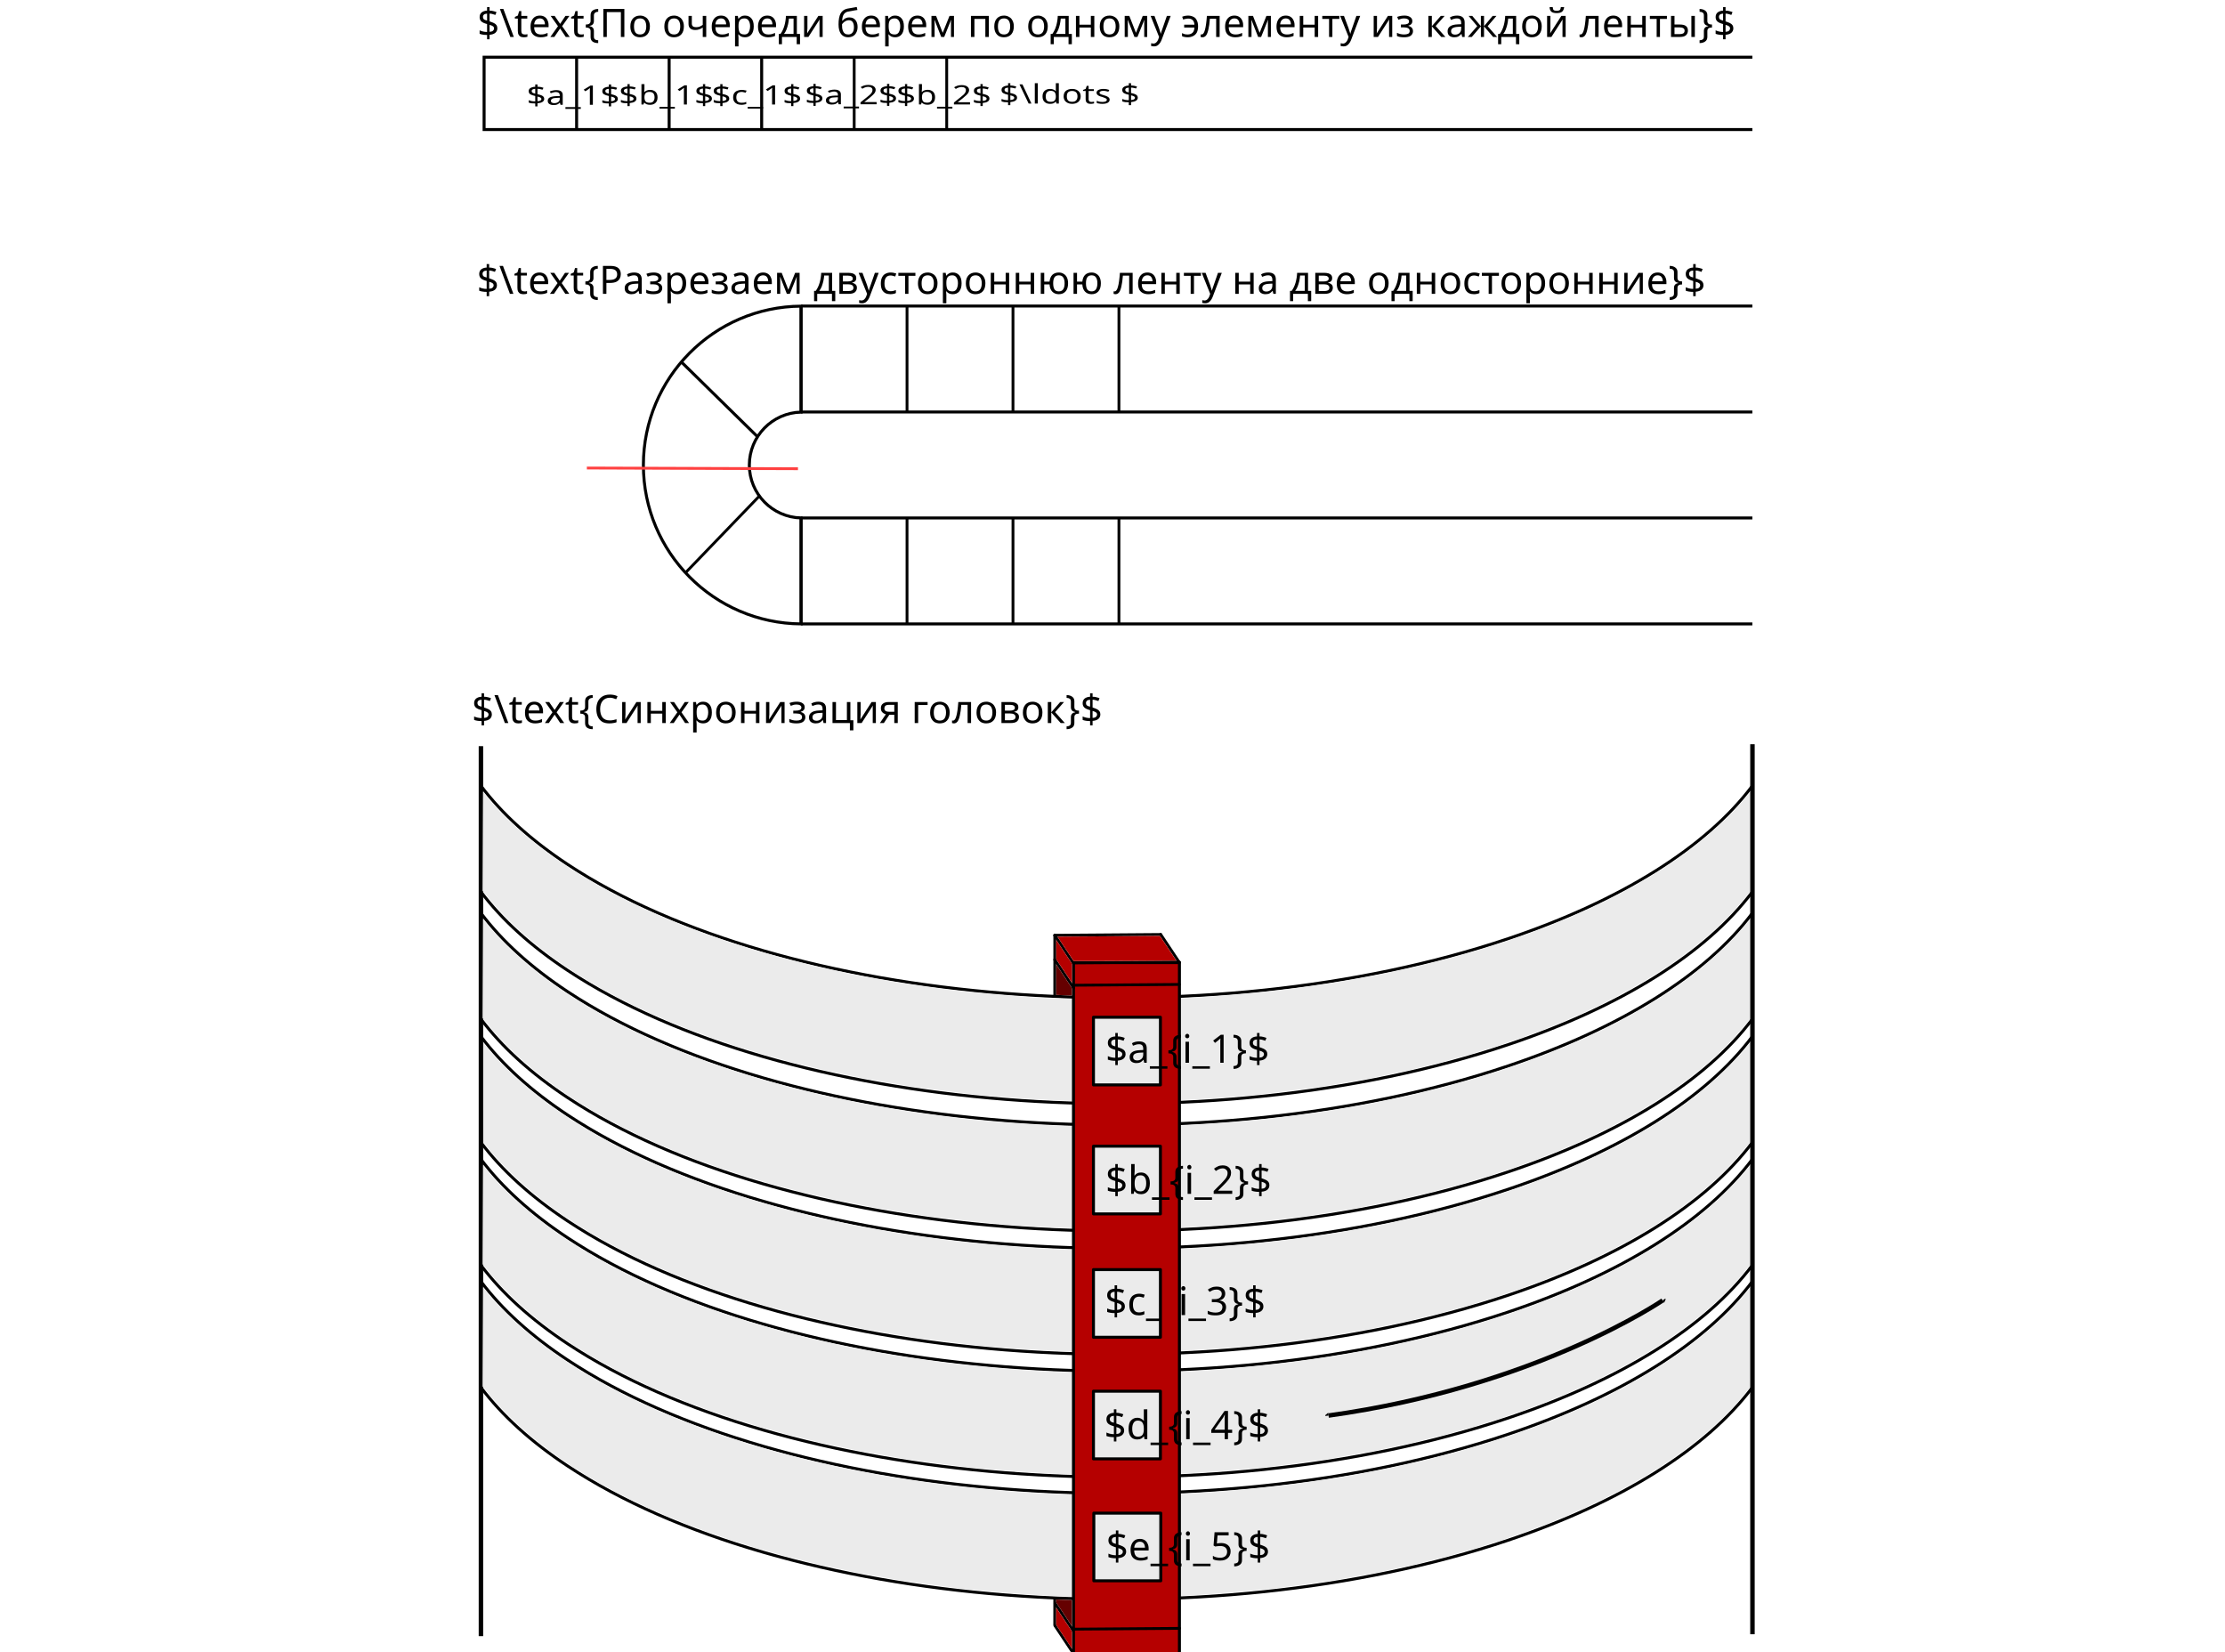
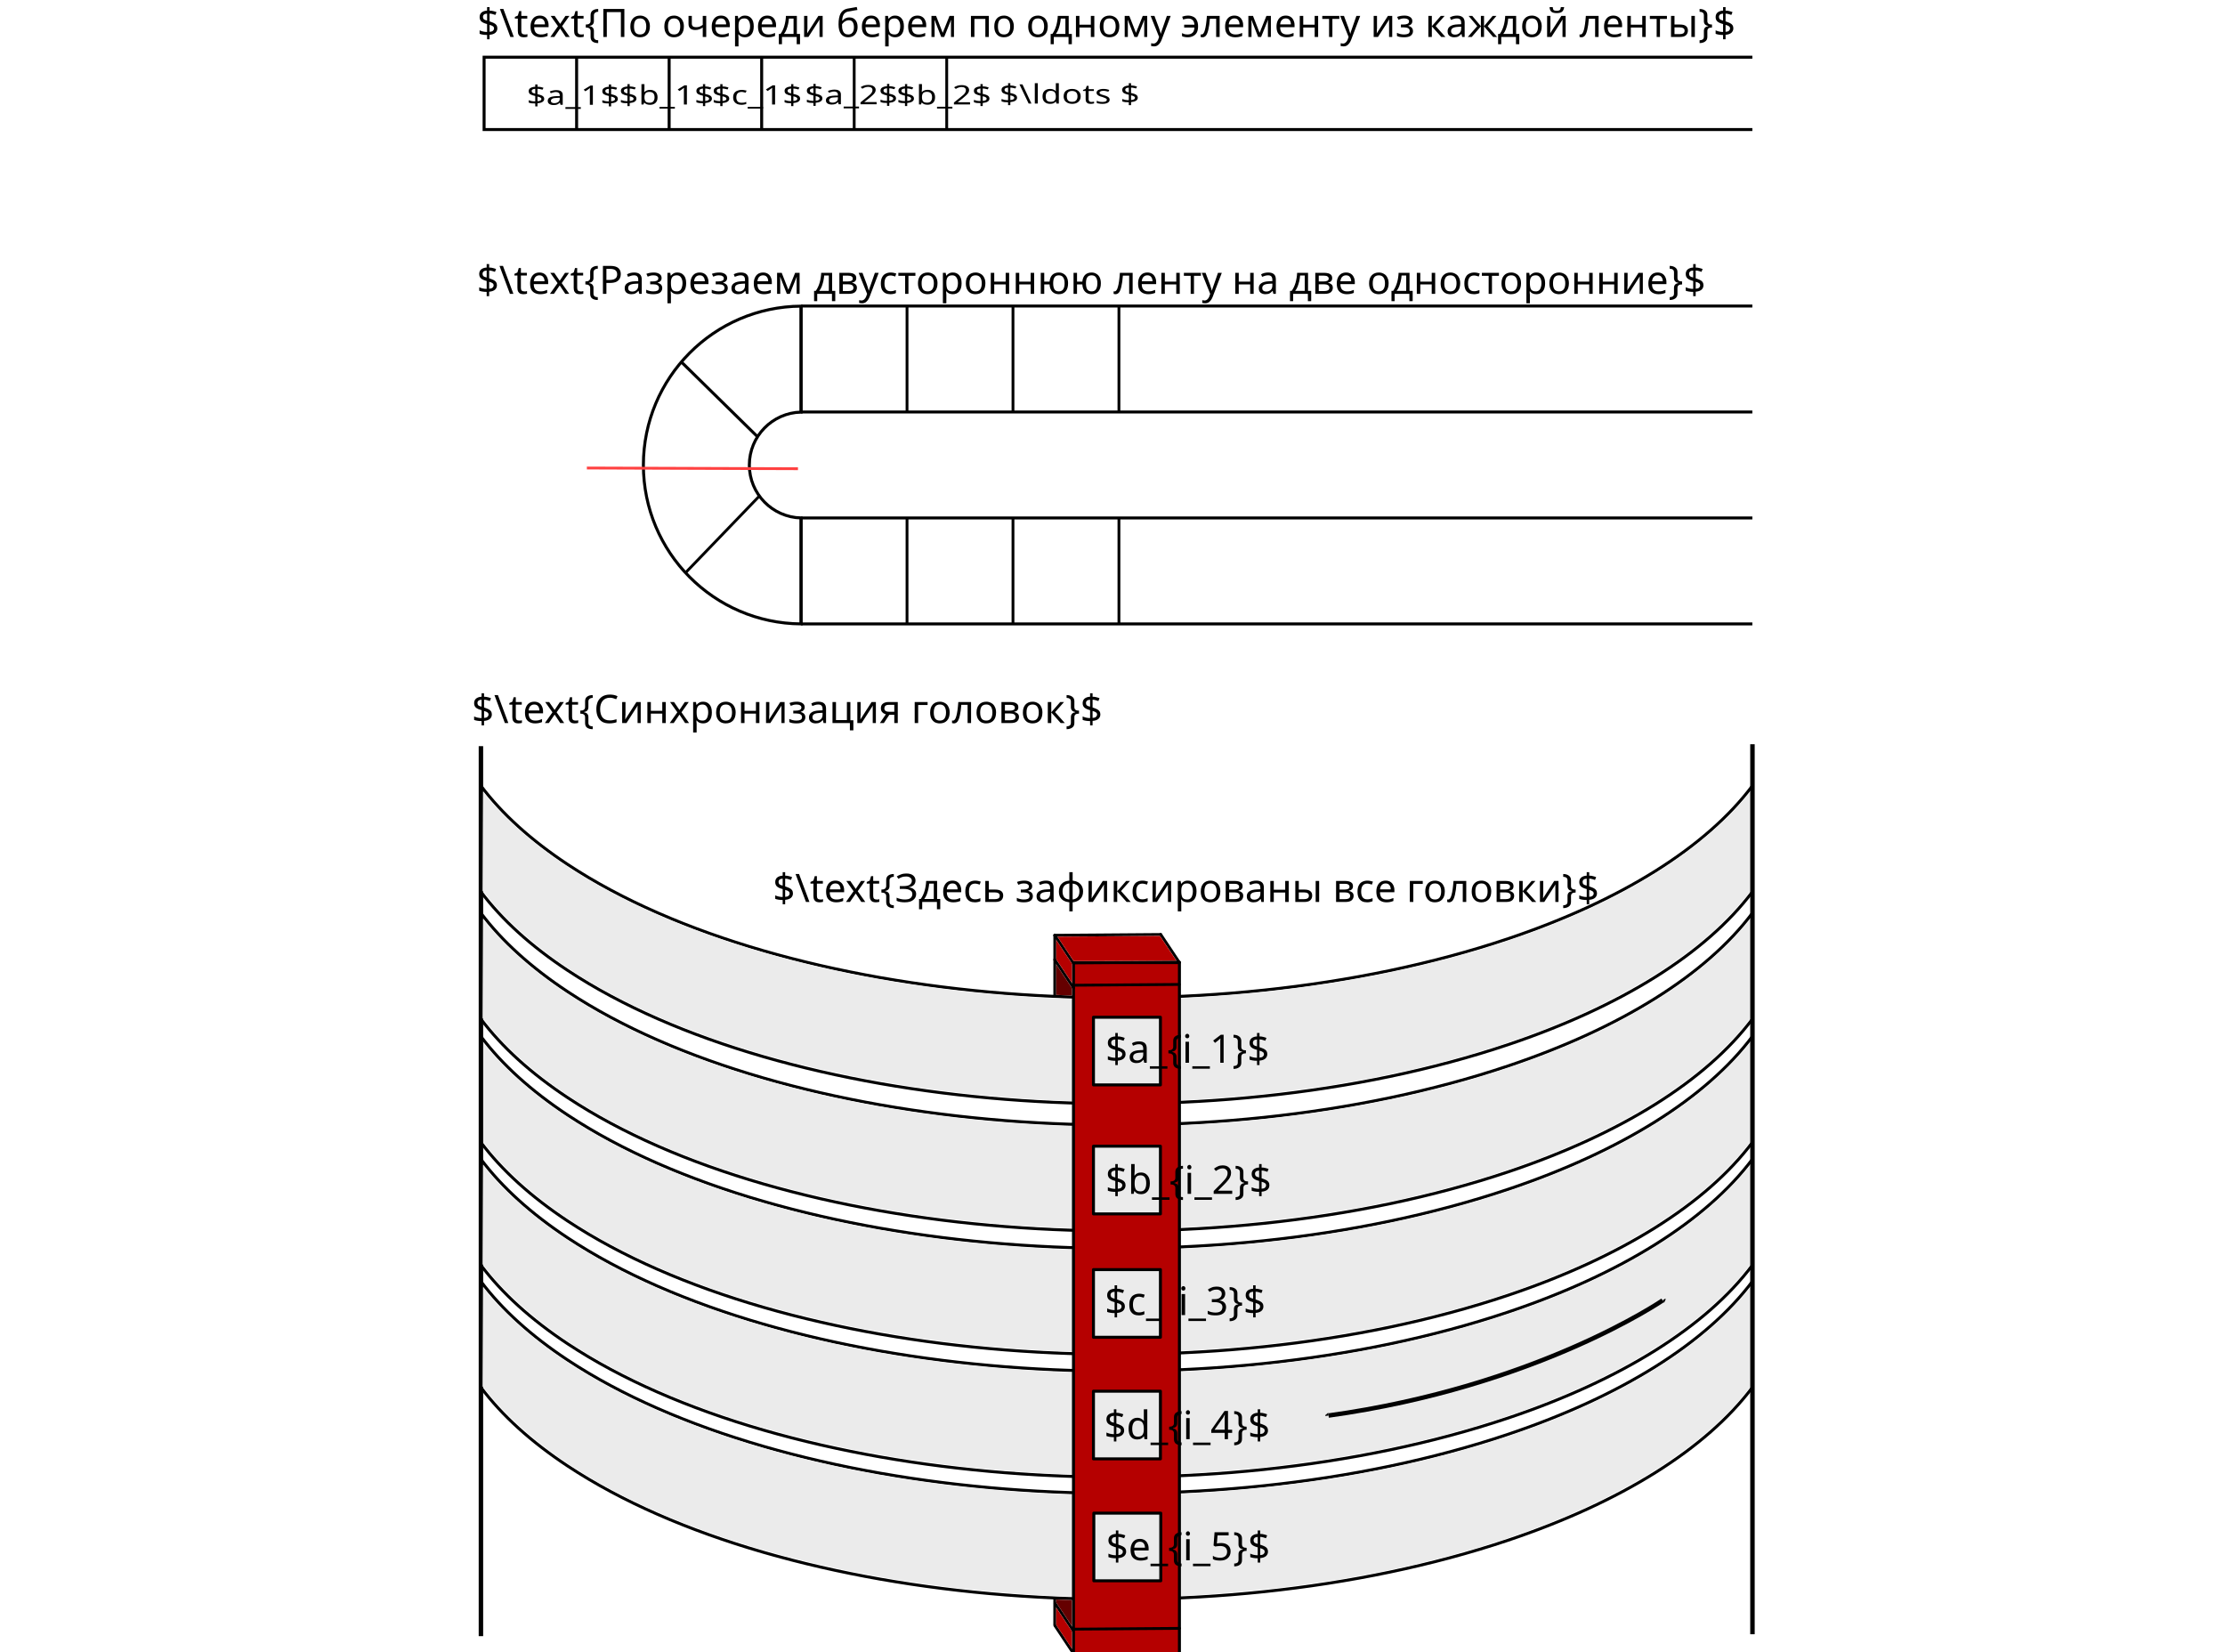
<svg xmlns="http://www.w3.org/2000/svg" width="210mm" height="155.902mm" viewBox="0 0 210 155.902" version="1.1" id="svg8">
  <defs id="defs2">
    <marker markerWidth="0.911" markerHeight="1.69" refX="0" refY="0" orient="auto-start-reverse" id="marker-arrow-1.5923999999999998">
      <g id="g109" transform="scale(1.073399)">
        <path id="path107" style="fill:none;stroke:#000000;stroke-width:0.6;stroke-linecap:round;stroke-linejoin:round;stroke-miterlimit:10;stroke-dasharray:none;stroke-opacity:1" d="M -1.554,2.072 C -1.425,1.295 0,0.13 0.389,0 0,-0.13 -1.425,-1.295 -1.554,-2.072" />
      </g>
    </marker>
    <marker markerWidth="0.911" markerHeight="1.69" refX="0" refY="0" orient="auto-start-reverse" id="marker-arrow-1.5923999999999998-3">
      <g id="g126" transform="scale(1.073399)">
        <path id="path124" style="fill:none;stroke:#000000;stroke-width:0.6;stroke-linecap:round;stroke-linejoin:round;stroke-miterlimit:10;stroke-dasharray:none;stroke-opacity:1" d="M -1.554,2.072 C -1.425,1.295 0,0.13 0.389,0 0,-0.13 -1.425,-1.295 -1.554,-2.072" />
      </g>
    </marker>
    <marker markerWidth="0.911" markerHeight="1.69" refX="0" refY="0" orient="auto-start-reverse" id="marker-arrow-1.5923999999999998-4">
      <g id="g1804" transform="scale(1.073399)">
        <path id="path1802" style="fill:none;stroke:#000000;stroke-width:0.6;stroke-linecap:round;stroke-linejoin:round;stroke-miterlimit:10;stroke-dasharray:none;stroke-opacity:1" d="M -1.554,2.072 C -1.425,1.295 0,0.13 0.389,0 0,-0.13 -1.425,-1.295 -1.554,-2.072" />
      </g>
    </marker>
  </defs>
  <g id="layer1" transform="translate(-109.6299,-91.2942)">
    <g transform="translate(35.02076,-107.892)" id="g1408-5">
      <g id="g1355-9">
        <path style="opacity:1;fill:none;fill-opacity:1;stroke:#000000;stroke-width:0.281;stroke-dasharray:none;stroke-opacity:1;marker-start:none;marker-end:none" d="m 120,296.999 a 63.643,30 0 0 0 8.19,7.419 63.643,30 0 0 0 88.77,7 A 63.643,30 0 0 0 240,297" id="path1242-22" />
        <path style="opacity:1;fill:none;fill-opacity:1;stroke:#000000;stroke-width:0.281;stroke-dasharray:none;stroke-opacity:1;marker-start:none;marker-end:none" d="m 120,306.999 a 63.643,30 0 0 0 8.19,7.419 63.643,30 0 0 0 88.77,7 A 63.643,30 0 0 0 240,307" id="path1242-5-8" />
      </g>
      <path id="path1402-9" d="m 174.865,326.721 c -20.208,-0.866 -38.077,-5.967 -48.547,-13.86 -2.08,-1.568 -4.194,-3.542 -5.466,-5.105 l -0.698,-0.857 0.024,-4.669 0.024,-4.669 0.47,0.586 c 1.164,1.45 3.417,3.528 5.503,5.075 13.372,9.916 37.981,15.297 62.512,13.669 17.358,-1.152 32.687,-5.488 42.992,-12.162 2.874,-1.862 5.864,-4.437 7.646,-6.587 l 0.491,-0.593 v 4.705 4.705 l -0.722,0.874 c -4.508,5.456 -12.782,10.364 -23.101,13.702 -8.608,2.784 -18.069,4.451 -28.905,5.094 -2.272,0.135 -9.89,0.192 -12.225,0.092 z" style="opacity:1;fill:#ebebeb;fill-opacity:1;stroke:none;stroke-width:0.281;stroke-dasharray:none;stroke-opacity:1;marker-start:none;marker-end:none" />
      <text id="text1915" xml:space="preserve" style="font-size:3.704px;font-family:'Iosevka Term';-inkscape-font-specification:'Iosevka Term, Normal';fill:#000000;fill-opacity:1;stroke:none;stroke-width:0.265" x="178.87" y="323.293">
        <tspan id="tspan1913" x="178.87" y="323.293" style="stroke-width:0.265">$c_{i_3}$</tspan>
+       </text>
+       <text id="text948" xml:space="preserve" style="font-size:3.704px;font-family:'Iosevka Term';-inkscape-font-specification:'Iosevka Term, Normal';fill:#000000;fill-opacity:1;stroke:none;stroke-width:0.265" x="147.543" y="284.309">
+         <tspan id="tspan946" x="147.543" y="284.309" style="stroke-width:0.265">$\text{Здесь зафиксированы все головки}$</tspan>
      </text>
    </g>
    <path style="fill:none;fill-opacity:1;stroke:#000000;stroke-width:0.281;stroke-linecap:butt;stroke-linejoin:miter;stroke-dasharray:none;stroke-opacity:1;marker-start:none;marker-end:none" d="M 275.021,103.52 H 155.32 v -6.828 h 119.701" id="path8" />
    <path style="fill:none;fill-opacity:1;stroke:#000000;stroke-width:0.281;stroke-linecap:butt;stroke-linejoin:miter;stroke-dasharray:none;stroke-opacity:1;marker-start:none;marker-end:none" d="m 164.052,96.693 v 6.828" id="path18" />
    <path style="fill:none;fill-opacity:1;stroke:#000000;stroke-width:0.281;stroke-linecap:butt;stroke-linejoin:miter;stroke-dasharray:none;stroke-opacity:1;marker-start:none;marker-end:none" d="m 172.785,96.693 v 6.828" id="path28" />
    <path style="fill:none;fill-opacity:1;stroke:#000000;stroke-width:0.281;stroke-linecap:butt;stroke-linejoin:miter;stroke-dasharray:none;stroke-opacity:1;marker-start:none;marker-end:none" d="m 181.517,96.693 v 6.828" id="path38" />
    <path style="fill:none;stroke:#000000;stroke-width:0.265px;stroke-linecap:butt;stroke-linejoin:miter;stroke-opacity:1" d="m 190.25,96.693 v 6.828" id="path48" />
    <path style="fill:none;stroke:#000000;stroke-width:0.265px;stroke-linecap:butt;stroke-linejoin:miter;stroke-opacity:1" d="m 198.983,96.693 v 6.828" id="path50" />
    <text id="text54" xml:space="preserve" style="font-size:2.86px;font-family:'Iosevka Term';-inkscape-font-specification:'Iosevka Term, Normal';fill:#000000;fill-opacity:1;stroke:none;stroke-width:0.265" y="114.427" x="140.885" transform="scale(1.130939,0.8842211)">
      <tspan id="tspan52" x="140.885" y="114.427" style="stroke-width:0.265">$a_1$</tspan>
    </text>
    <text id="text68" xml:space="preserve" style="font-size:2.86px;font-family:'Iosevka Term';-inkscape-font-specification:'Iosevka Term, Normal';fill:#000000;fill-opacity:1;stroke:none;stroke-width:0.265" y="114.401" x="148.581" transform="scale(1.130939,0.8842211)">
      <tspan id="tspan66" x="148.581" y="114.401" style="stroke-width:0.265">$b_1$</tspan>
    </text>
    <text id="text82" xml:space="preserve" style="font-size:2.86px;font-family:'Iosevka Term';-inkscape-font-specification:'Iosevka Term, Normal';fill:#000000;fill-opacity:1;stroke:none;stroke-width:0.265" y="114.401" x="156.328" transform="scale(1.130939,0.8842211)">
      <tspan id="tspan80" x="156.328" y="114.401" style="stroke-width:0.265">$c_1$</tspan>
    </text>
    <text id="text96" xml:space="preserve" style="font-size:2.86px;font-family:'Iosevka Term';-inkscape-font-specification:'Iosevka Term, Normal';fill:#000000;fill-opacity:1;stroke:none;stroke-width:0.265" y="114.374" x="164.103" transform="scale(1.130939,0.8842211)">
      <tspan id="tspan94" x="164.103" y="114.374" style="stroke-width:0.265">$a_2$</tspan>
    </text>
    <text id="text110" xml:space="preserve" style="font-size:2.86px;font-family:'Iosevka Term';-inkscape-font-specification:'Iosevka Term, Normal';fill:#000000;fill-opacity:1;stroke:none;stroke-width:0.265" y="114.392" x="171.743" transform="scale(1.130939,0.8842211)">
      <tspan id="tspan108" x="171.743" y="114.392" style="stroke-width:0.265">$b_2$</tspan>
    </text>
    <text id="text124" xml:space="preserve" style="font-size:2.86px;font-family:'Iosevka Term';-inkscape-font-specification:'Iosevka Term, Normal';fill:#000000;fill-opacity:1;stroke:none;stroke-width:0.265" y="114.3" x="180.346" transform="scale(1.130939,0.8842211)">
      <tspan id="tspan122" x="180.346" y="114.3" style="stroke-width:0.265">$\ldots $</tspan>
    </text>
    <g id="g1155" transform="matrix(0.8978329,0,0,1,23.43298,-96.87918)" style="stroke-width:1.055">
      <path id="path138" d="m 180.217,217.054 h 100" style="fill:none;stroke:#000000;stroke-width:0.279px;stroke-linecap:butt;stroke-linejoin:miter;stroke-opacity:1" />
      <path id="path140" d="m 180.217,227.054 h 100" style="fill:none;stroke:#000000;stroke-width:0.279px;stroke-linecap:butt;stroke-linejoin:miter;stroke-opacity:1" />
      <path id="path142" d="m 180.217,237.054 h 100" style="fill:none;stroke:#000000;stroke-width:0.279px;stroke-linecap:butt;stroke-linejoin:miter;stroke-opacity:1" />
      <path id="path144" d="m 180.217,247.054 h 100" style="fill:none;stroke:#000000;stroke-width:0.279px;stroke-linecap:butt;stroke-linejoin:miter;stroke-opacity:1" />
    </g>
    <path style="fill:none;stroke:#000000;stroke-width:0.265px;stroke-linecap:butt;stroke-linejoin:miter;stroke-opacity:1" d="m 185.237,120.175 v 10" id="path170" />
    <path style="fill:none;stroke:#000000;stroke-width:0.265px;stroke-linecap:butt;stroke-linejoin:miter;stroke-opacity:1" d="m 185.237,140.175 v 10" id="path174" />
    <path style="fill:none;stroke:#000000;stroke-width:0.265px;stroke-linecap:butt;stroke-linejoin:miter;stroke-opacity:1" d="m 195.237,120.175 v 10" id="path192" />
    <path style="fill:none;stroke:#000000;stroke-width:0.265px;stroke-linecap:butt;stroke-linejoin:miter;stroke-opacity:1" d="m 195.237,140.175 v 10" id="path194" />
    <path style="opacity:1;fill:none;fill-opacity:1;stroke:#000000;stroke-width:0.281;stroke-dasharray:none;stroke-opacity:1;marker-start:none;marker-end:none" d="m 185.237,120.185 a 15,15 0 0 0 -14.883,14.996 15,15 0 0 0 14.883,14.994 v -10 a 5,5 0 0 1 -4.883,-4.994 5,5 0 0 1 4.883,-4.996 z" id="path889" />
    <path style="fill:none;fill-opacity:1;stroke:#000000;stroke-width:0.281;stroke-linecap:butt;stroke-linejoin:miter;stroke-dasharray:none;stroke-opacity:1;marker-start:none;marker-end:none" d="m 181.085,132.469 -7.184,-7.051" id="path921" />
    <path style="fill:none;stroke:#000000;stroke-width:0.265px;stroke-linecap:butt;stroke-linejoin:miter;stroke-opacity:1" d="m 181.285,138.123 -6.918,7.184" id="path931" />
    <path style="fill:none;stroke:#ff4141;stroke-width:0.265px;stroke-linecap:butt;stroke-linejoin:miter;stroke-opacity:1" d="m 165.02,135.462 19.924,0.067" id="path933" />
    <text id="text937" xml:space="preserve" style="font-size:3.704px;font-family:'Iosevka Term';-inkscape-font-specification:'Iosevka Term, Normal';fill:#000000;fill-opacity:1;stroke:none;stroke-width:0.265" x="154.664" y="94.782">
      <tspan id="tspan935" x="154.664" y="94.782" style="stroke-width:0.265">$\text{По очереди берем по одному элементу из каждой ленты}$</tspan>
    </text>
    <path style="fill:none;stroke:#000000;stroke-width:0.265px;stroke-linecap:butt;stroke-linejoin:miter;stroke-opacity:1" d="m 205.237,120.121 v 10" id="path949" />
    <path style="fill:none;stroke:#000000;stroke-width:0.265px;stroke-linecap:butt;stroke-linejoin:miter;stroke-opacity:1" d="m 205.237,140.121 v 10" id="path951" />
    <path style="fill:none;stroke:#000000;stroke-width:0.265px;stroke-linecap:butt;stroke-linejoin:miter;stroke-opacity:1" d="m 215.237,150.121 v -10" id="path953" />
    <path style="fill:none;stroke:#000000;stroke-width:0.265px;stroke-linecap:butt;stroke-linejoin:miter;stroke-opacity:1" d="m 215.237,120.121 v 10" id="path955" />
    <text id="text1114" xml:space="preserve" style="font-size:3.704px;font-family:'Iosevka Term';-inkscape-font-specification:'Iosevka Term, Normal';fill:#000000;fill-opacity:1;stroke:none;stroke-width:0.265" x="154.625" y="119.027">
      <tspan id="tspan1112" x="154.625" y="119.027" style="stroke-width:0.265">$\text{Разрезаем двустороннюю ленту на две односторонние}$</tspan>
    </text>
    <path style="fill:none;fill-opacity:1;stroke:#000000;stroke-width:0.421;stroke-linecap:butt;stroke-linejoin:miter;stroke-dasharray:none;stroke-opacity:1;marker-start:none;marker-end:none" d="m 155.021,161.711 v 83.991" id="path1398" />
    <g id="g1408" transform="translate(35.02076,-131.542)">
      <g id="g1355">
        <path style="opacity:1;fill:none;fill-opacity:1;stroke:#000000;stroke-width:0.281;stroke-dasharray:none;stroke-opacity:1;marker-start:none;marker-end:none" d="m 120,296.999 a 63.643,30 0 0 0 8.19,7.419 63.643,30 0 0 0 88.77,7 A 63.643,30 0 0 0 240,297" id="path1242" />
        <path style="opacity:1;fill:none;fill-opacity:1;stroke:#000000;stroke-width:0.281;stroke-dasharray:none;stroke-opacity:1;marker-start:none;marker-end:none" d="m 120,306.999 a 63.643,30 0 0 0 8.19,7.419 63.643,30 0 0 0 88.77,7 A 63.643,30 0 0 0 240,307" id="path1242-5" />
      </g>
      <path id="path1402" d="m 174.865,326.721 c -20.208,-0.866 -38.077,-5.967 -48.547,-13.86 -2.08,-1.568 -4.194,-3.542 -5.466,-5.105 l -0.698,-0.857 0.024,-4.669 0.024,-4.669 0.47,0.586 c 1.164,1.45 3.417,3.528 5.503,5.075 13.372,9.916 37.981,15.297 62.512,13.669 17.358,-1.152 32.687,-5.488 42.992,-12.162 2.874,-1.862 5.864,-4.437 7.646,-6.587 l 0.491,-0.593 v 4.705 4.705 l -0.722,0.874 c -4.508,5.456 -12.782,10.364 -23.101,13.702 -8.608,2.784 -18.069,4.451 -28.905,5.094 -2.272,0.135 -9.89,0.192 -12.225,0.092 z" style="opacity:1;fill:#ebebeb;fill-opacity:1;stroke:none;stroke-width:0.281;stroke-dasharray:none;stroke-opacity:1;marker-start:none;marker-end:none" />
    </g>
    <g transform="translate(35.02076,-119.5336)" id="g1408-2">
      <g id="g1355-0">
        <path style="opacity:1;fill:none;fill-opacity:1;stroke:#000000;stroke-width:0.281;stroke-dasharray:none;stroke-opacity:1;marker-start:none;marker-end:none" d="m 120,296.999 a 63.643,30 0 0 0 8.19,7.419 63.643,30 0 0 0 88.77,7 A 63.643,30 0 0 0 240,297" id="path1242-2" />
        <path style="opacity:1;fill:none;fill-opacity:1;stroke:#000000;stroke-width:0.281;stroke-dasharray:none;stroke-opacity:1;marker-start:none;marker-end:none" d="m 120,306.999 a 63.643,30 0 0 0 8.19,7.419 63.643,30 0 0 0 88.77,7 A 63.643,30 0 0 0 240,307" id="path1242-5-3" />
      </g>
      <path id="path1402-7" d="m 174.865,326.721 c -20.208,-0.866 -38.077,-5.967 -48.547,-13.86 -2.08,-1.568 -4.194,-3.542 -5.466,-5.105 l -0.698,-0.857 0.024,-4.669 0.024,-4.669 0.47,0.586 c 1.164,1.45 3.417,3.528 5.503,5.075 13.372,9.916 37.981,15.297 62.512,13.669 17.358,-1.152 32.687,-5.488 42.992,-12.162 2.874,-1.862 5.864,-4.437 7.646,-6.587 l 0.491,-0.593 v 4.705 4.705 l -0.722,0.874 c -4.508,5.456 -12.782,10.364 -23.101,13.702 -8.608,2.784 -18.069,4.451 -28.905,5.094 -2.272,0.135 -9.89,0.192 -12.225,0.092 z" style="opacity:1;fill:#ebebeb;fill-opacity:1;stroke:none;stroke-width:0.281;stroke-dasharray:none;stroke-opacity:1;marker-start:none;marker-end:none" />
    </g>
    <g transform="translate(35.02076,-96.30442)" id="g1408-7">
      <g id="g1355-3">
        <path style="opacity:1;fill:none;fill-opacity:1;stroke:#000000;stroke-width:0.281;stroke-dasharray:none;stroke-opacity:1;marker-start:none;marker-end:none" d="m 120,296.999 a 63.643,30 0 0 0 8.19,7.419 63.643,30 0 0 0 88.77,7 A 63.643,30 0 0 0 240,297" id="path1242-6" />
        <path style="opacity:1;fill:none;fill-opacity:1;stroke:#000000;stroke-width:0.281;stroke-dasharray:none;stroke-opacity:1;marker-start:none;marker-end:none" d="m 120,306.999 a 63.643,30 0 0 0 8.19,7.419 63.643,30 0 0 0 88.77,7 A 63.643,30 0 0 0 240,307" id="path1242-5-1" />
      </g>
      <path id="path1402-2" d="m 174.865,326.721 c -20.208,-0.866 -38.077,-5.967 -48.547,-13.86 -2.08,-1.568 -4.194,-3.542 -5.466,-5.105 l -0.698,-0.857 0.024,-4.669 0.024,-4.669 0.47,0.586 c 1.164,1.45 3.417,3.528 5.503,5.075 13.372,9.916 37.981,15.297 62.512,13.669 17.358,-1.152 32.687,-5.488 42.992,-12.162 2.874,-1.862 5.864,-4.437 7.646,-6.587 l 0.491,-0.593 v 4.705 4.705 l -0.722,0.874 c -4.508,5.456 -12.782,10.364 -23.101,13.702 -8.608,2.784 -18.069,4.451 -28.905,5.094 -2.272,0.135 -9.89,0.192 -12.225,0.092 z" style="opacity:1;fill:#ebebeb;fill-opacity:1;stroke:none;stroke-width:0.281;stroke-dasharray:none;stroke-opacity:1;marker-start:none;marker-end:none" />
    </g>
    <g transform="translate(35.02076,-84.7711)" id="g1408-9">
      <g id="g1355-31">
        <path style="opacity:1;fill:none;fill-opacity:1;stroke:#000000;stroke-width:0.281;stroke-dasharray:none;stroke-opacity:1;marker-start:none;marker-end:none" d="m 120,296.999 a 63.643,30 0 0 0 8.19,7.419 63.643,30 0 0 0 88.77,7 A 63.643,30 0 0 0 240,297" id="path1242-9" />
        <path style="opacity:1;fill:none;fill-opacity:1;stroke:#000000;stroke-width:0.281;stroke-dasharray:none;stroke-opacity:1;marker-start:none;marker-end:none" d="m 120,306.999 a 63.643,30 0 0 0 8.19,7.419 63.643,30 0 0 0 88.77,7 A 63.643,30 0 0 0 240,307" id="path1242-5-4" />
      </g>
      <path id="path1402-78" d="m 174.865,326.721 c -20.208,-0.866 -38.077,-5.967 -48.547,-13.86 -2.08,-1.568 -4.194,-3.542 -5.466,-5.105 l -0.698,-0.857 0.024,-4.669 0.024,-4.669 0.47,0.586 c 1.164,1.45 3.417,3.528 5.503,5.075 13.372,9.916 37.981,15.297 62.512,13.669 17.358,-1.152 32.687,-5.488 42.992,-12.162 2.874,-1.862 5.864,-4.437 7.646,-6.587 l 0.491,-0.593 v 4.705 4.705 l -0.722,0.874 c -4.508,5.456 -12.782,10.364 -23.101,13.702 -8.608,2.784 -18.069,4.451 -28.905,5.094 -2.272,0.135 -9.89,0.192 -12.225,0.092 z" style="opacity:1;fill:#ebebeb;fill-opacity:1;stroke:none;stroke-width:0.281;stroke-dasharray:none;stroke-opacity:1;marker-start:none;marker-end:none" />
    </g>
    <path style="opacity:1;fill:#b50000;fill-opacity:1;stroke:#000000;stroke-width:0.281;stroke-linecap:round;stroke-linejoin:round;stroke-dasharray:none;stroke-opacity:1;marker-start:none;marker-end:none" d="m 210.947,182.137 v 65.202 h 10 v -65.202 z m 1.886,5.156 h 6.32 v 6.386 h -6.32 z m 0,12.173 h 6.32 v 6.386 h -6.32 z m 0,11.644 h 6.32 v 6.386 h -6.32 z m 0,11.475 h 6.32 v 6.386 h -6.32 z m 0.034,11.508 h 6.319 v 6.386 h -6.319 z" id="rect1489" />
    <path style="fill:none;stroke:#000000;stroke-width:0.265px;stroke-linecap:round;stroke-linejoin:miter;stroke-opacity:1" d="m 210.947,184.517 -1.767,-2.655" id="path1507-4-5" />
    <path style="fill:none;stroke:#000000;stroke-width:0.265px;stroke-linecap:round;stroke-linejoin:miter;stroke-opacity:1" d="m 209.183,179.556 -0.002,5.689" id="path1558" />
    <path style="fill:none;stroke:#000000;stroke-width:0.265px;stroke-linecap:butt;stroke-linejoin:miter;stroke-opacity:1" d="m 210.947,247.34 -1.767,-2.655" id="path1507-4-3" />
    <path style="fill:none;stroke:#000000;stroke-width:0.265px;stroke-linecap:butt;stroke-linejoin:miter;stroke-opacity:1" d="m 210.947,245.223 -1.767,-2.655" id="path1507-4-6" />
    <path style="fill:none;stroke:#000000;stroke-width:0.265;stroke-linecap:round;stroke-linejoin:miter;stroke-miterlimit:4;stroke-dasharray:none;stroke-opacity:1" d="m 209.18,242.174 -0.002,2.494" id="path1558-1" />
    <path style="fill:none;stroke:#000000;stroke-width:0.265px;stroke-linecap:round;stroke-linejoin:miter;stroke-opacity:1" d="m 210.928,184.274 9.998,-0.075" id="path1556-0" />
    <path style="fill:none;stroke:#000000;stroke-width:0.265px;stroke-linecap:round;stroke-linejoin:miter;stroke-opacity:1" d="m 210.96,245.043 9.998,-0.075" id="path1556-6" />
    <g id="g1664" style="fill:#b50000;fill-opacity:1" transform="translate(35.02076,-131.542)">
      <path id="path1507-4" d="m 175.929,313.755 -1.767,-2.655" style="fill:#b50000;fill-opacity:1;stroke:#000000;stroke-width:0.265px;stroke-linecap:round;stroke-linejoin:miter;stroke-opacity:1" />
      <path id="path1507-4-0" d="m 185.927,313.679 -1.767,-2.655" style="fill:#b50000;fill-opacity:1;stroke:#000000;stroke-width:0.265px;stroke-linecap:round;stroke-linejoin:miter;stroke-opacity:1" />
      <path id="path1556" d="m 174.162,311.1 9.998,-0.075" style="fill:#b50000;fill-opacity:1;stroke:#000000;stroke-width:0.265px;stroke-linecap:round;stroke-linejoin:miter;stroke-opacity:1" />
      <path id="path1556-3" d="m 175.924,313.704 9.998,-0.075" style="fill:#b50000;fill-opacity:1;stroke:#000000;stroke-width:0.265px;stroke-linecap:round;stroke-linejoin:miter;stroke-opacity:1" />
    </g>
    <path style="opacity:1;fill:#b50000;fill-opacity:1;stroke:none;stroke-width:0.265;stroke-linecap:round;stroke-linejoin:round;stroke-miterlimit:4;stroke-dasharray:none;stroke-opacity:1;marker-start:none;marker-end:none" d="m 210.057,245.76 -0.745,-1.119 0.001,-0.814 0.001,-0.814 0.745,1.119 0.745,1.119 -10e-4,0.814 -0.001,0.814 z" id="path1674" />
    <path style="opacity:1;fill:#b50000;fill-opacity:1;stroke:none;stroke-width:0.265;stroke-linecap:round;stroke-linejoin:round;stroke-miterlimit:4;stroke-dasharray:none;stroke-opacity:1;marker-start:none;marker-end:none" d="m 210.06,182.94 -0.742,-1.115 8e-5,-0.909 7e-5,-0.91 0.744,1.116 0.744,1.116 v 0.908 c 0,0.499 -8e-4,0.908 -0.002,0.908 -7.9e-4,0 -0.336,-0.502 -0.744,-1.115 z" id="path1676" />
    <path style="opacity:1;fill:#b50000;fill-opacity:1;stroke:none;stroke-width:0.265;stroke-linecap:round;stroke-linejoin:round;stroke-miterlimit:4;stroke-dasharray:none;stroke-opacity:1;marker-start:none;marker-end:none" d="m 210.2,180.841 -0.767,-1.151 0.214,1e-5 c 0.202,0 4.468,-0.031 6.741,-0.05 0.576,-0.005 1.424,-0.011 1.883,-0.014 l 0.836,-0.006 0.775,1.163 c 0.426,0.64 0.774,1.164 0.772,1.166 -0.002,0.002 -1.179,0.012 -2.617,0.023 -1.928,0.015 -3.199,0.02 -4.842,0.02 l -2.228,-9e-5 -0.767,-1.151 z" id="path1680" />
    <path style="opacity:1;fill:#650000;fill-opacity:1;stroke:none;stroke-width:0.265;stroke-linecap:round;stroke-linejoin:round;stroke-miterlimit:4;stroke-dasharray:none;stroke-opacity:1;marker-start:none;marker-end:none" d="m 210.596,185.238 c -0.024,-0.001 -0.196,-0.007 -0.382,-0.014 -0.434,-0.015 -0.895,-0.034 -0.898,-0.037 -0.001,-10e-4 -0.001,-0.649 -5.3e-4,-1.439 l 0.002,-1.437 0.742,1.116 0.742,1.116 v 0.349 0.349 l -0.081,-0.001 c -0.044,-5.3e-4 -0.101,-0.002 -0.125,-0.003 z" id="path1682" />
    <path style="opacity:1;fill:#650000;fill-opacity:1;stroke:none;stroke-width:0.265;stroke-linecap:round;stroke-linejoin:round;stroke-miterlimit:4;stroke-dasharray:none;stroke-opacity:1;marker-start:none;marker-end:none" d="m 210.056,243.64 -0.742,-1.114 v -0.139 c 0,-0.077 0.002,-0.139 0.004,-0.139 0.002,0 0.164,0.006 0.36,0.014 0.196,0.008 0.528,0.02 0.738,0.027 0.21,0.007 0.383,0.013 0.384,0.014 8e-4,5.3e-4 8e-4,0.553 0,1.227 l -0.002,1.225 z" id="path1684" />
    <path style="fill:none;fill-opacity:1;stroke:#000000;stroke-width:0.421;stroke-linecap:butt;stroke-linejoin:miter;stroke-dasharray:none;stroke-opacity:1;marker-start:url(#marker-arrow-1.5923999999999998);marker-end:url(#marker-arrow-1.5923999999999998)" d="m 235.021,224.883 c 19.667,-2.727 31.53,-10.865 31.53,-10.865" id="path1800" />
    <path style="fill:none;fill-opacity:1;stroke:#000000;stroke-width:0.421;stroke-linecap:butt;stroke-linejoin:miter;stroke-dasharray:none;stroke-opacity:1;marker-start:none;marker-end:none" d="m 275.03,161.531 v 83.991" id="path1398-5" />
    <text id="text1869" xml:space="preserve" style="font-size:3.704px;font-family:'Iosevka Term';-inkscape-font-specification:'Iosevka Term, Normal';fill:#000000;fill-opacity:1;stroke:none;stroke-width:0.265" x="213.958" y="191.587">
      <tspan id="tspan1867" x="213.958" y="191.587" style="stroke-width:0.265">$a_{i_1}$</tspan>
    </text>
    <text id="text1869-2" xml:space="preserve" style="font-size:3.704px;font-family:'Iosevka Term';-inkscape-font-specification:'Iosevka Term, Normal';fill:#000000;fill-opacity:1;stroke:none;stroke-width:0.265" x="213.958" y="203.96">
      <tspan id="tspan1867-5" x="213.958" y="203.96" style="stroke-width:0.265">$b_{i_2}$</tspan>
    </text>
    <text id="text1943" xml:space="preserve" style="font-size:3.704px;font-family:'Iosevka Term';-inkscape-font-specification:'Iosevka Term, Normal';fill:#000000;fill-opacity:1;stroke:none;stroke-width:0.265" x="214.012" y="238.538">
      <tspan id="tspan1941" x="214.012" y="238.538" style="stroke-width:0.265">$e_{i_5}$</tspan>
    </text>
    <text id="text1957" xml:space="preserve" style="font-size:3.704px;font-family:'Iosevka Term';-inkscape-font-specification:'Iosevka Term, Normal';fill:#000000;fill-opacity:1;stroke:none;stroke-width:0.265" x="154.144" y="159.532">
      <tspan id="tspan1955" x="154.144" y="159.532" style="stroke-width:0.265">$\text{Синхронизация головок}$</tspan>
    </text>
    <text id="text1943-4" xml:space="preserve" style="font-size:3.704px;font-family:'Iosevka Term';-inkscape-font-specification:'Iosevka Term, Normal';fill:#000000;fill-opacity:1;stroke:none;stroke-width:0.265" x="213.824" y="227.108">
      <tspan id="tspan1941-7" x="213.824" y="227.108" style="stroke-width:0.265">$d_{i_4}$</tspan>
    </text>
  </g>
</svg>
